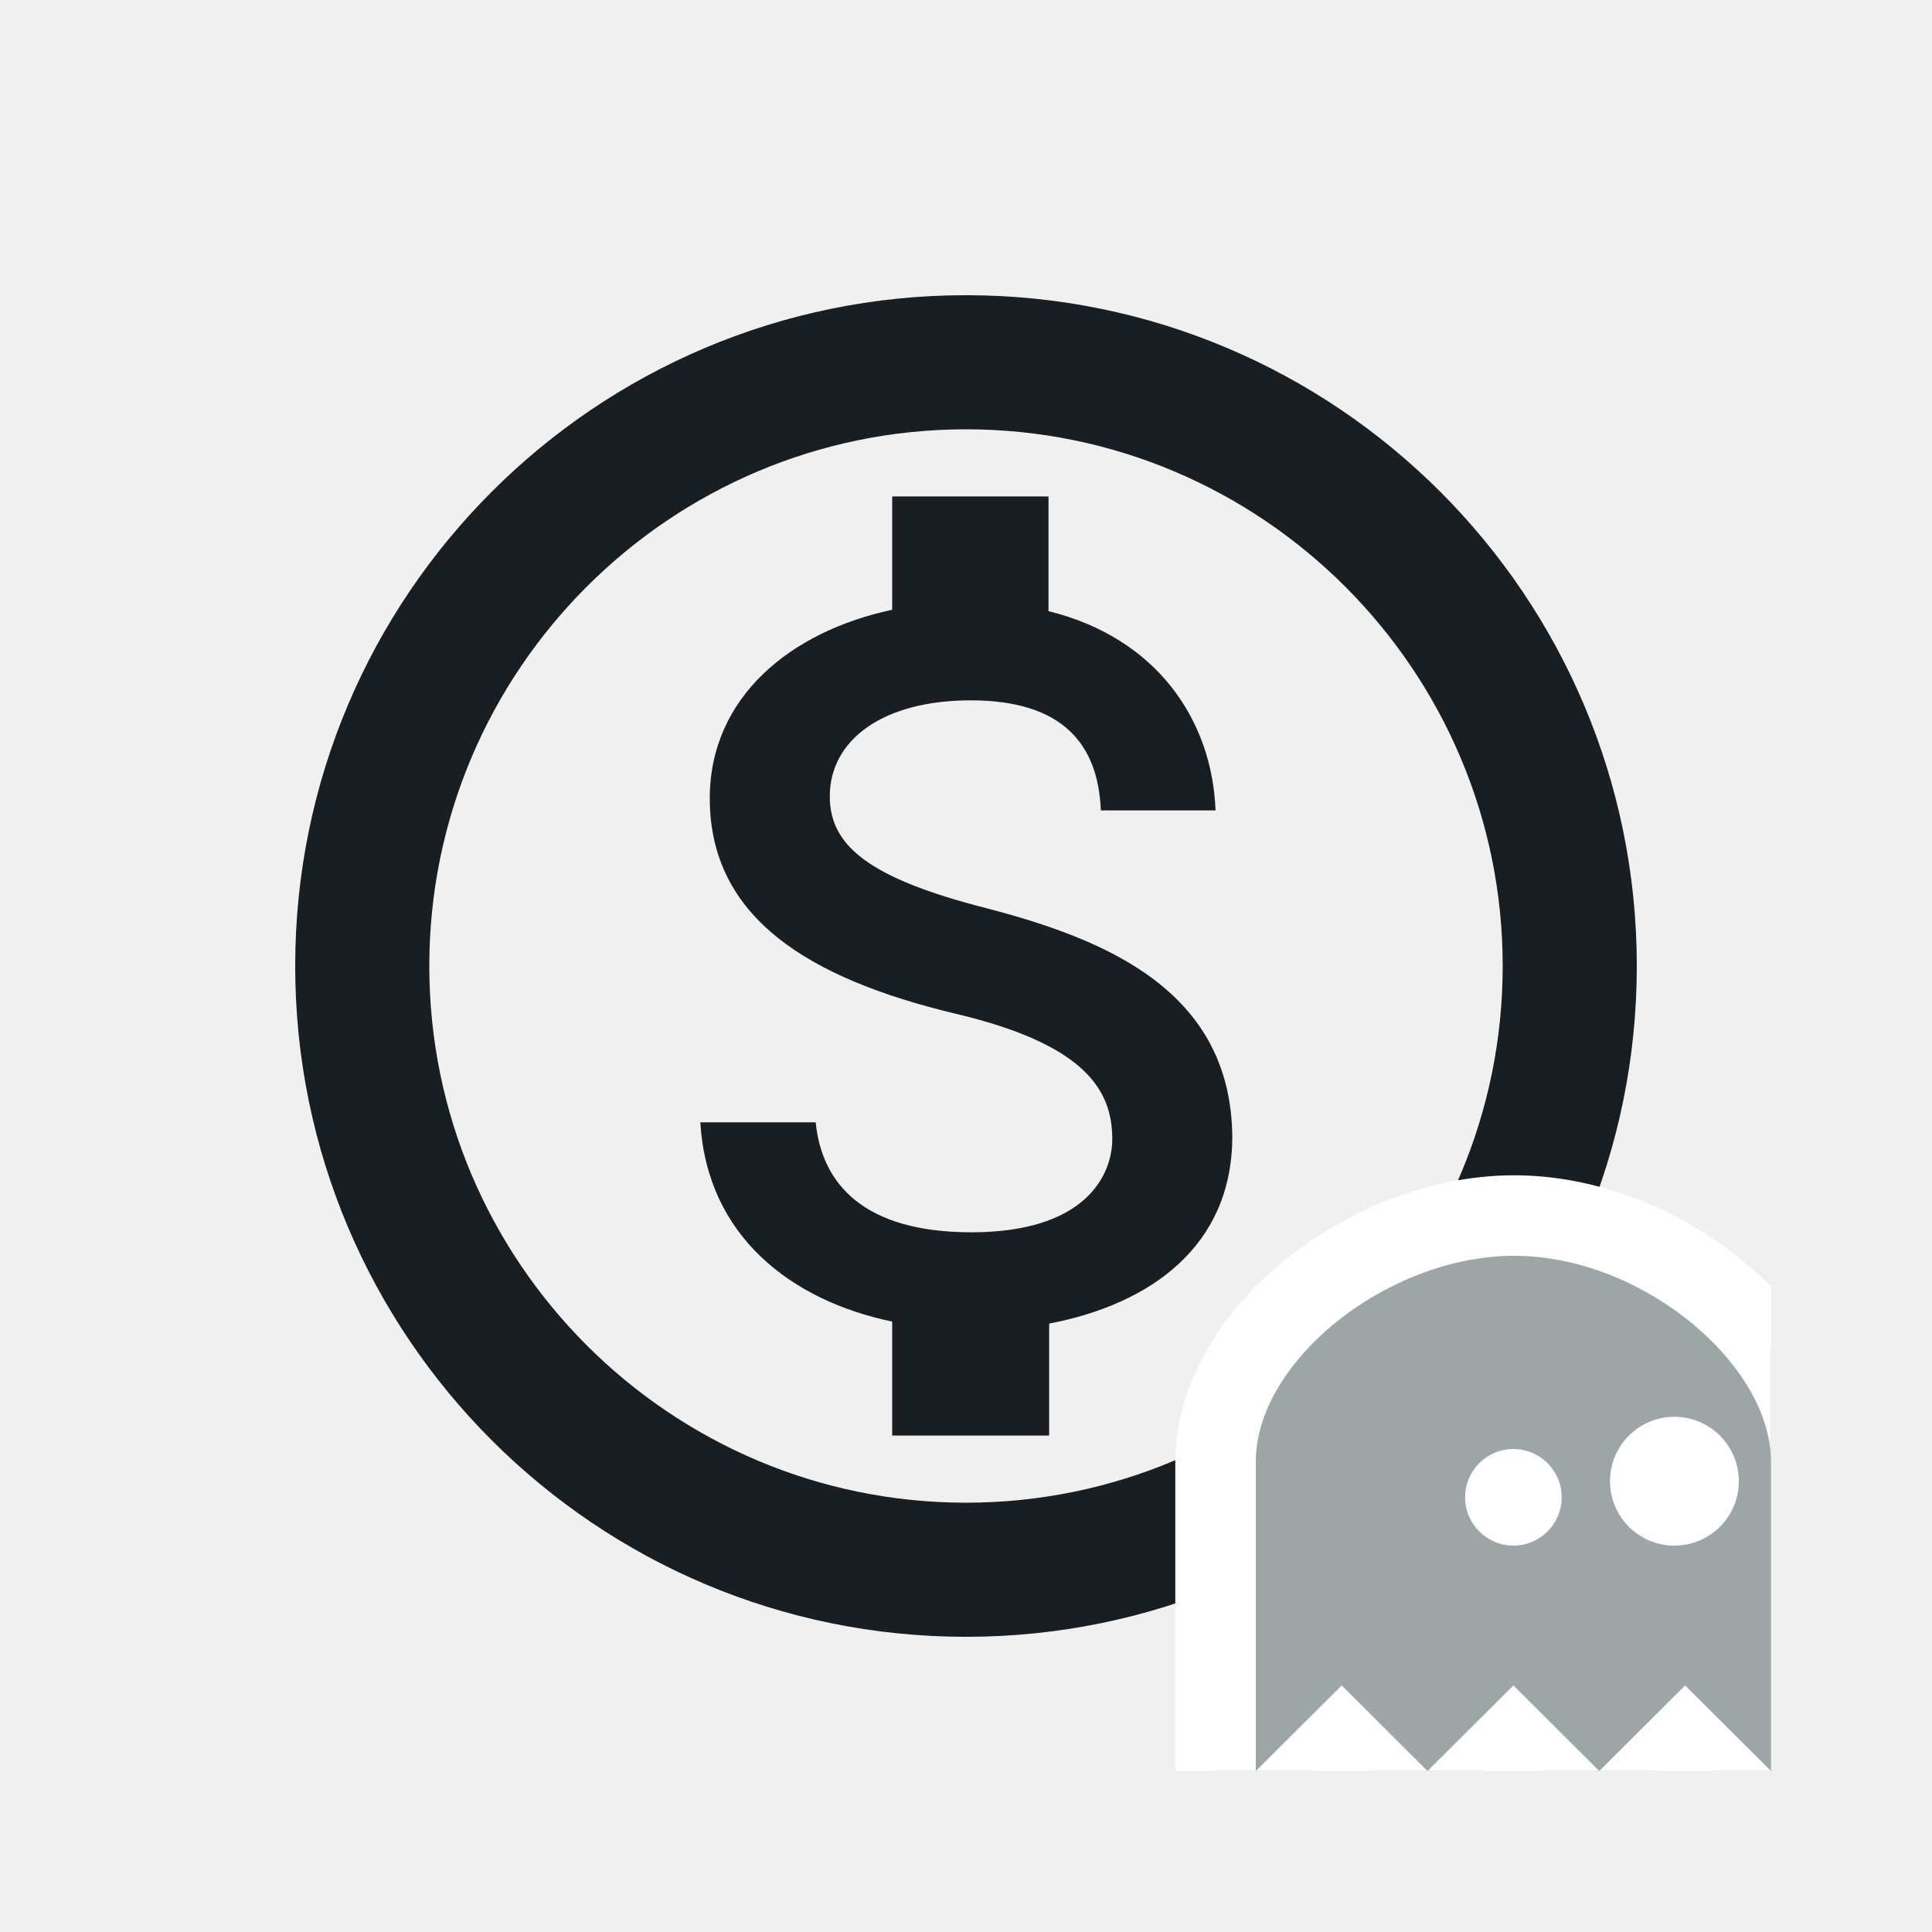
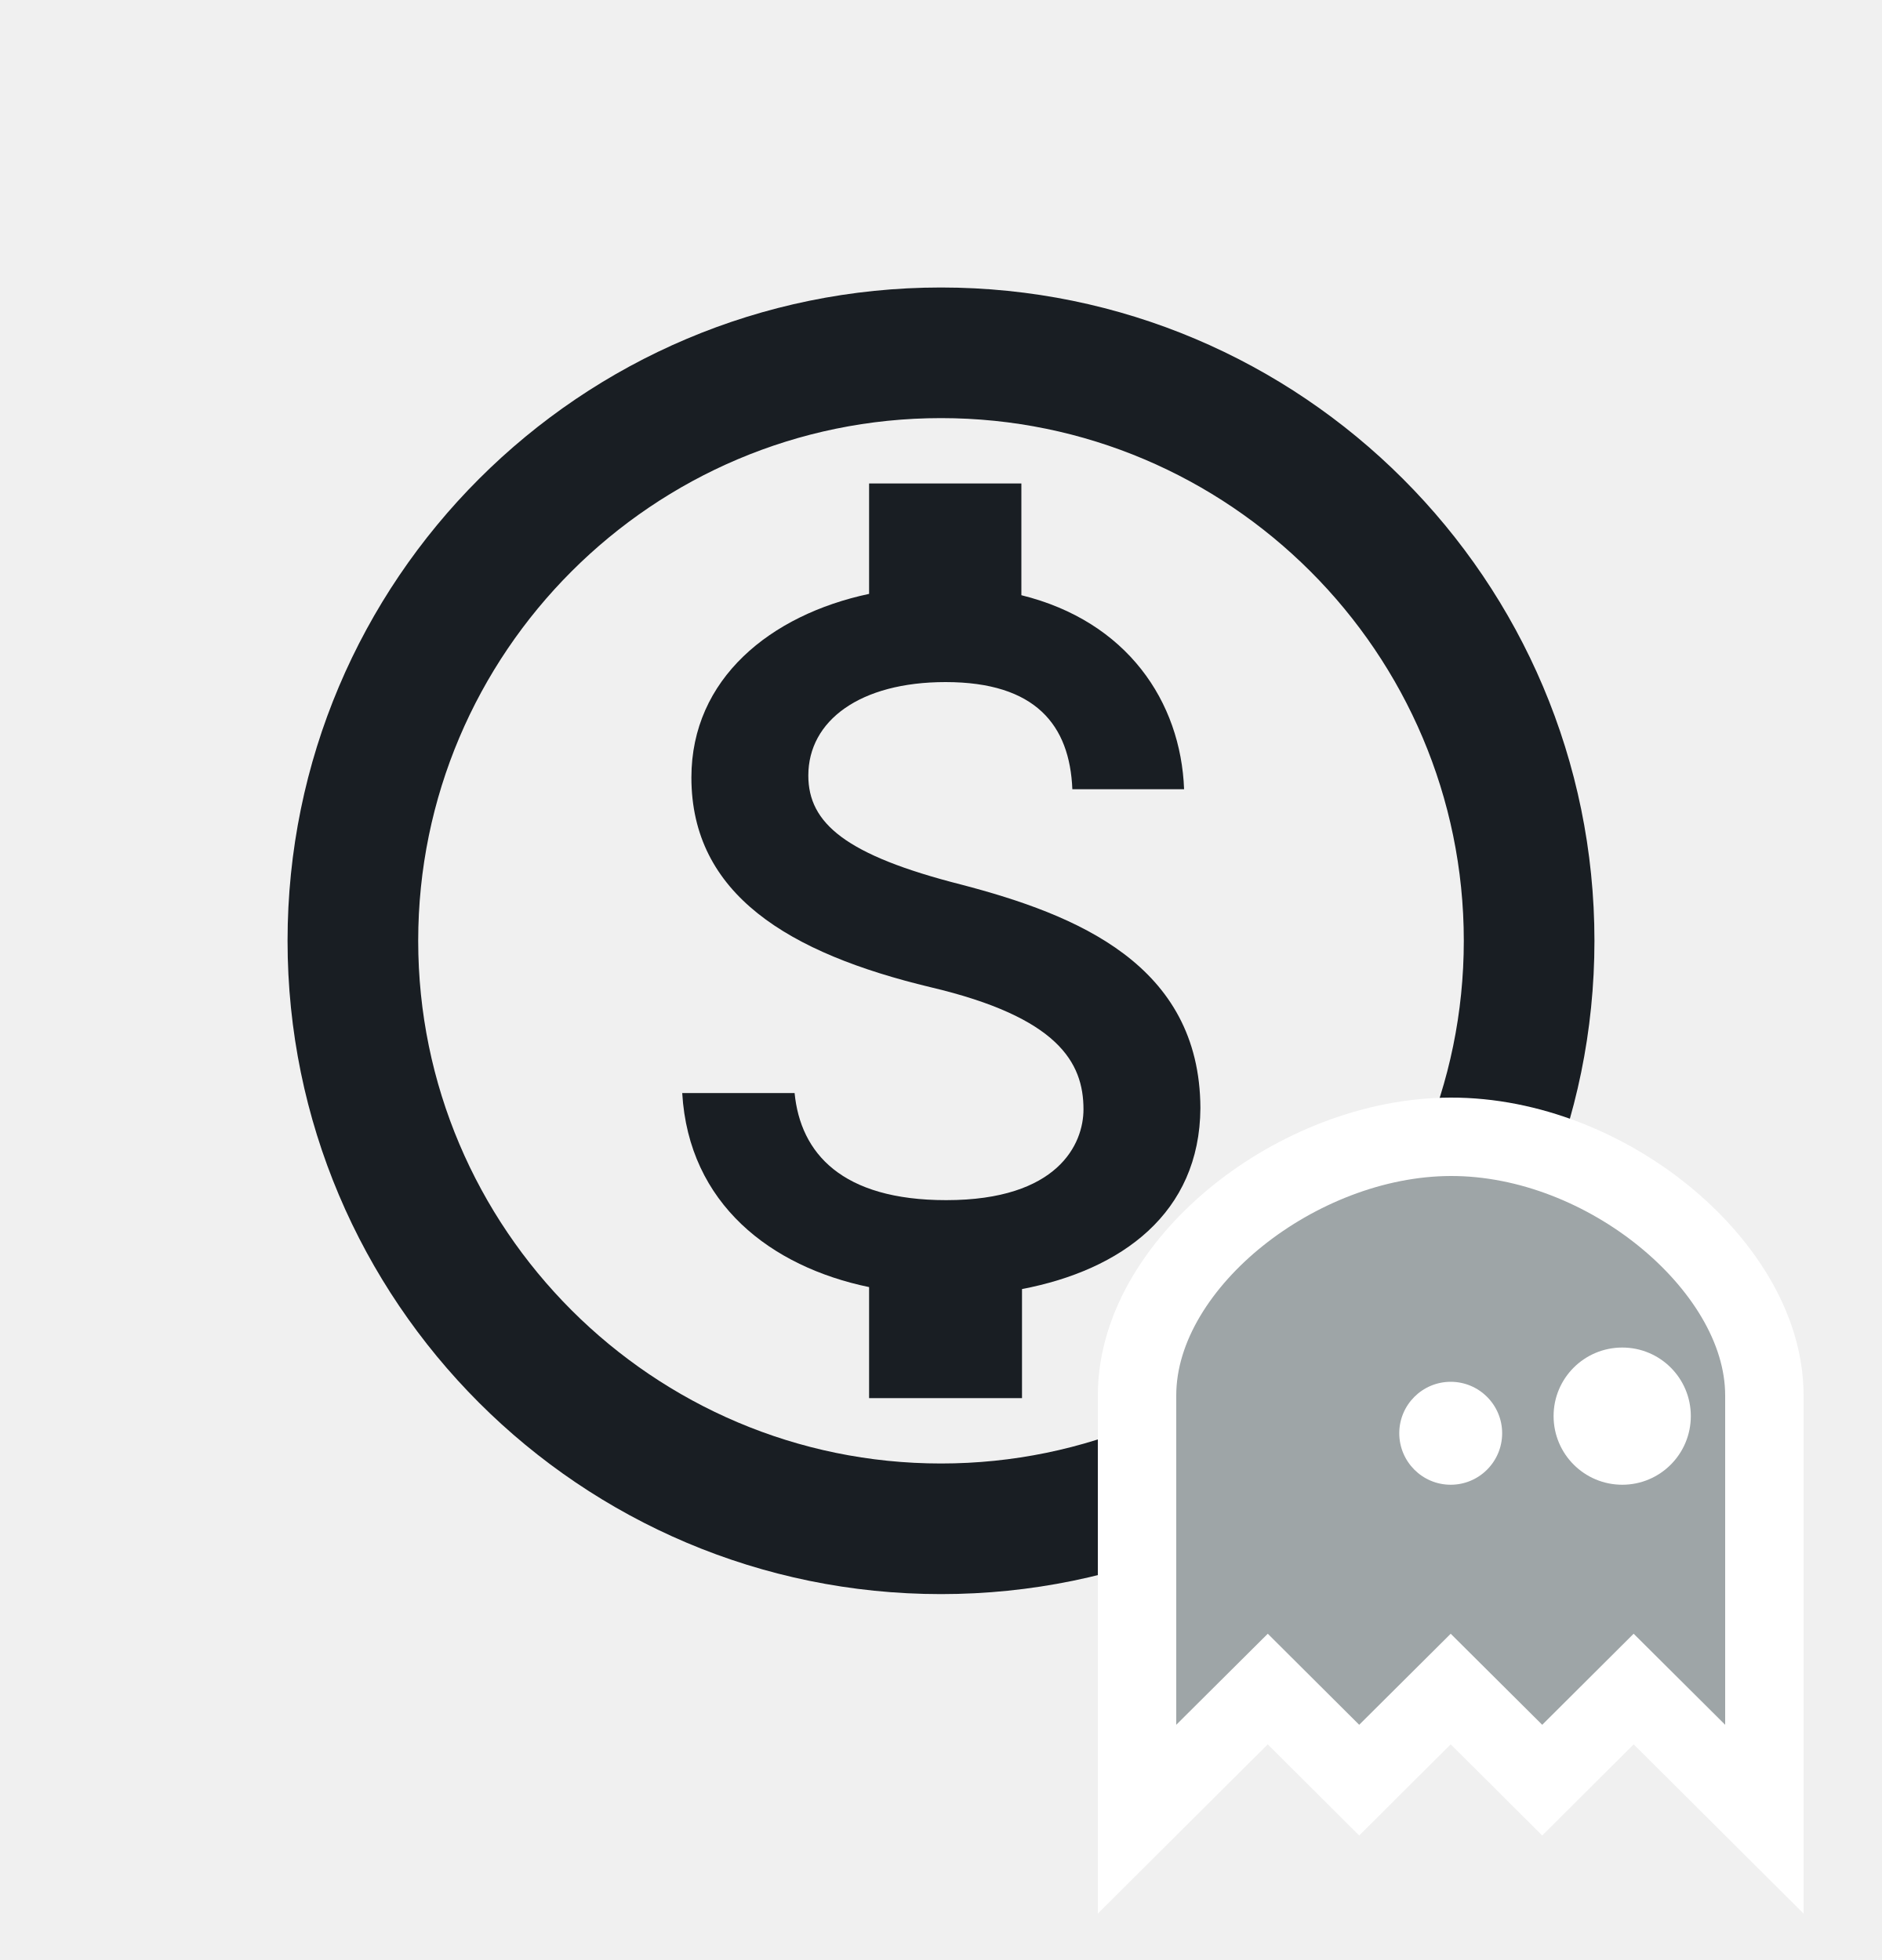
- <svg xmlns="http://www.w3.org/2000/svg" width="24" height="24" viewBox="0 0 24 24" fill="none">
+ <svg xmlns="http://www.w3.org/2000/svg" width="24" height="25" viewBox="0 0 24 25" fill="none">
  <g id="pricing">
    <g id="outline-monetization_on-24px">
      <g id="Outline">
        <g id="Group">
          <path id="Vector" d="M12 3.667C7.4 3.667 3.667 7.4 3.667 12C3.667 16.6 7.4 20.333 12 20.333C16.6 20.333 20.333 16.6 20.333 12C20.333 7.4 16.6 3.667 12 3.667ZM12 18.667C8.325 18.667 5.333 15.675 5.333 12C5.333 8.325 8.325 5.333 12 5.333C15.675 5.333 18.667 8.325 18.667 12C18.667 15.675 15.675 18.667 12 18.667Z" fill="#191E23" />
          <path id="Vector_2" d="M12.258 11.283C10.783 10.908 10.308 10.5 10.308 9.892C10.308 9.192 10.967 8.7 12.058 8.7C13.208 8.7 13.642 9.25 13.675 10.067H15.1C15.058 8.95 14.375 7.925 13.025 7.592V6.167H11.083V7.575C9.825 7.842 8.817 8.658 8.817 9.917C8.817 11.408 10.058 12.158 11.867 12.592C13.492 12.975 13.817 13.55 13.817 14.15C13.817 14.592 13.492 15.308 12.067 15.308C10.733 15.308 10.208 14.708 10.133 13.942H8.7C8.783 15.358 9.833 16.158 11.083 16.417V17.833H13.033V16.442C14.3 16.2 15.3 15.475 15.308 14.133C15.3 12.3 13.725 11.667 12.258 11.283Z" fill="#191E23" />
        </g>
      </g>
    </g>
-     <g id="Logo" clip-path="url(#clip0)">
-       <path id="Vector_3" d="M15.1 22V23.204L15.953 22.354L16.667 21.643L17.38 22.354L17.733 22.706L18.086 22.354L18.8 21.643L19.514 22.354L19.867 22.706L20.22 22.354L20.933 21.643L21.647 22.354L22.5 23.204V22V18.16C22.5 17.34 21.975 16.571 21.312 16.033C20.638 15.485 19.729 15.097 18.799 15.1C17.884 15.103 16.977 15.481 16.299 16.023C15.633 16.556 15.1 17.323 15.1 18.16V22Z" fill="#9EA5A7" stroke="white" />
-       <path id="Ellipse" d="M19.4 18.6C19.4 18.931 19.131 19.2 18.8 19.2C18.469 19.2 18.2 18.931 18.2 18.6C18.2 18.269 18.469 18 18.8 18C19.131 18 19.4 18.269 19.4 18.6Z" fill="white" />
-       <path id="Ellipse_2" d="M21.6 18.4C21.6 18.842 21.242 19.2 20.8 19.2C20.358 19.2 20 18.842 20 18.4C20 17.958 20.358 17.6 20.8 17.6C21.242 17.6 21.6 17.958 21.6 18.4Z" fill="white" />
+     <g id="ghostkit">
+       <path id="Vector_3" d="M14.5 22V23.204L15.353 22.354L16.167 21.544L16.98 22.354L17.333 22.706L17.686 22.354L18.5 21.544L19.314 22.354L19.667 22.706L20.02 22.354L20.833 21.544L21.647 22.354L22.5 23.204V22V17.8C22.5 16.923 21.937 16.094 21.218 15.51C20.488 14.916 19.504 14.497 18.498 14.5C17.51 14.503 16.528 14.912 15.794 15.499C15.071 16.077 14.5 16.905 14.5 17.8V22Z" fill="#9EA5A7" stroke="white" />
+       <path id="Ellipse" d="M19.156 18.281C19.156 18.644 18.862 18.938 18.5 18.938C18.138 18.938 17.844 18.644 17.844 18.281C17.844 17.919 18.138 17.625 18.5 17.625C18.862 17.625 19.156 17.919 19.156 18.281Z" fill="white" />
+       <path id="Ellipse_2" d="M21.562 18.062C21.562 18.546 21.171 18.938 20.688 18.938C20.204 18.938 19.812 18.546 19.812 18.062C19.812 17.579 20.204 17.188 20.688 17.188C21.171 17.188 21.562 17.579 21.562 18.062Z" fill="white" />
    </g>
  </g>
-   <defs>
-     <clipPath id="clip0">
-       <rect width="8" height="8" fill="white" transform="translate(14 14)" />
-     </clipPath>
-   </defs>
</svg>
